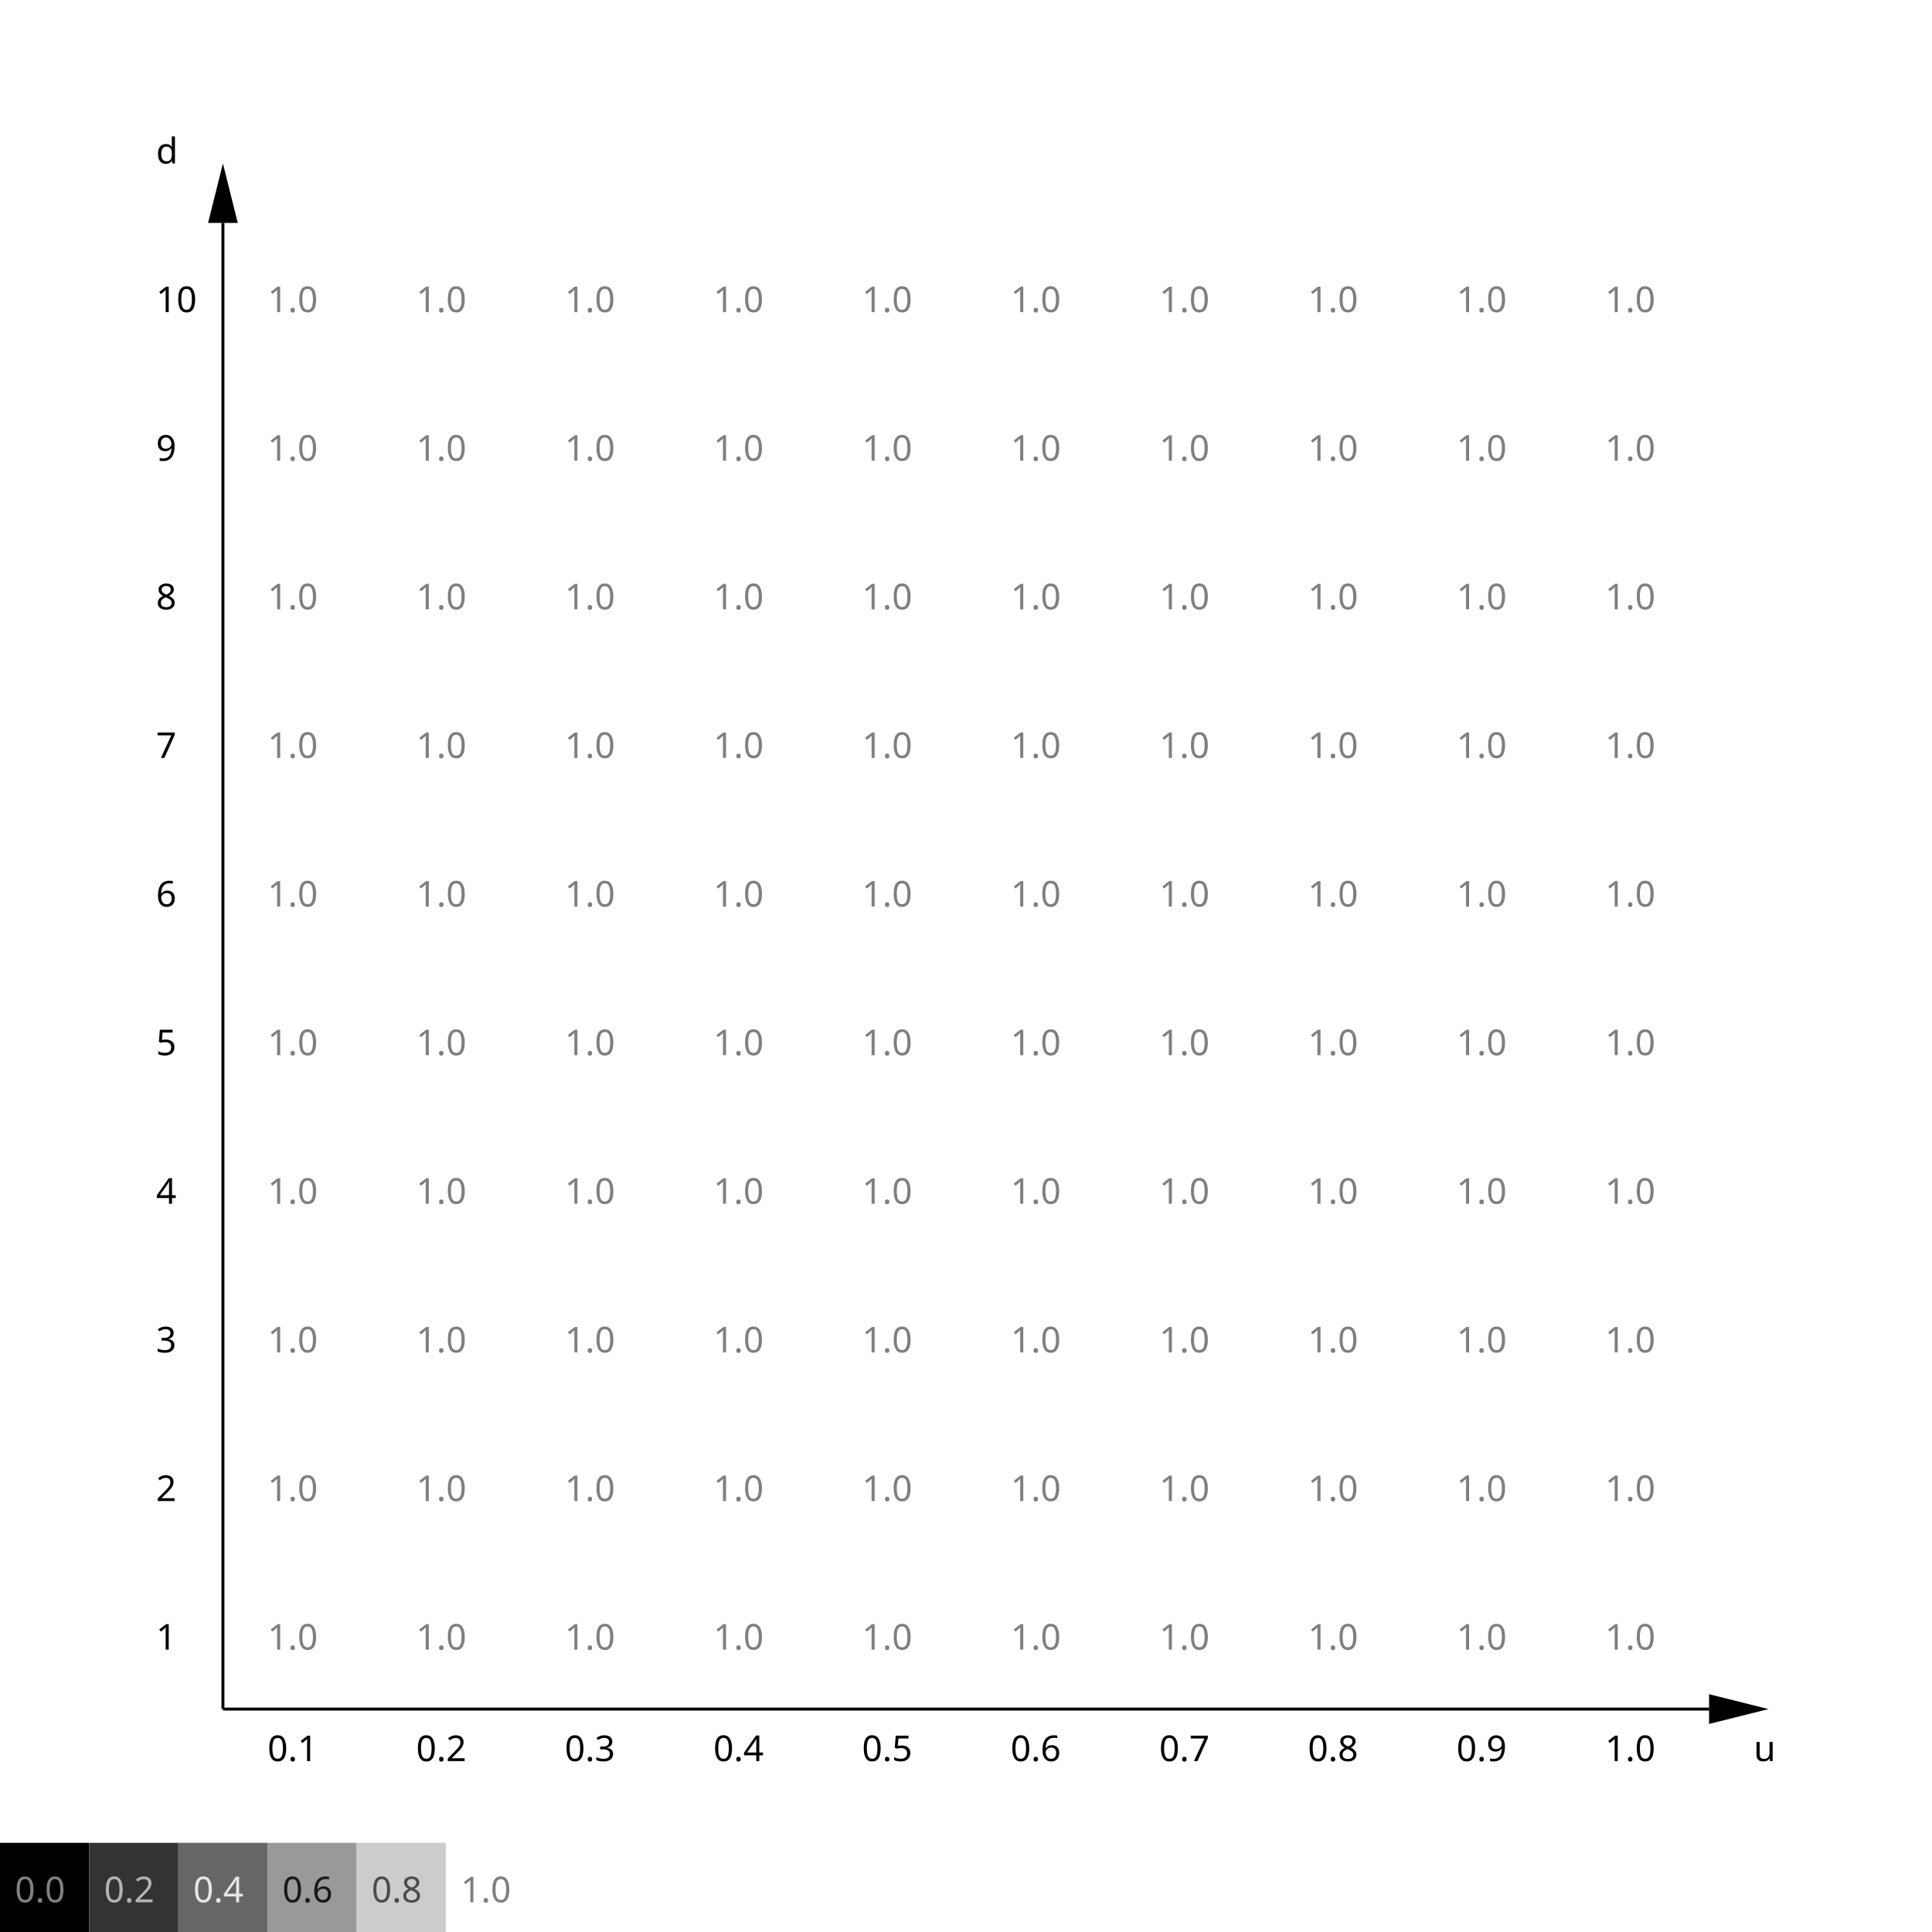
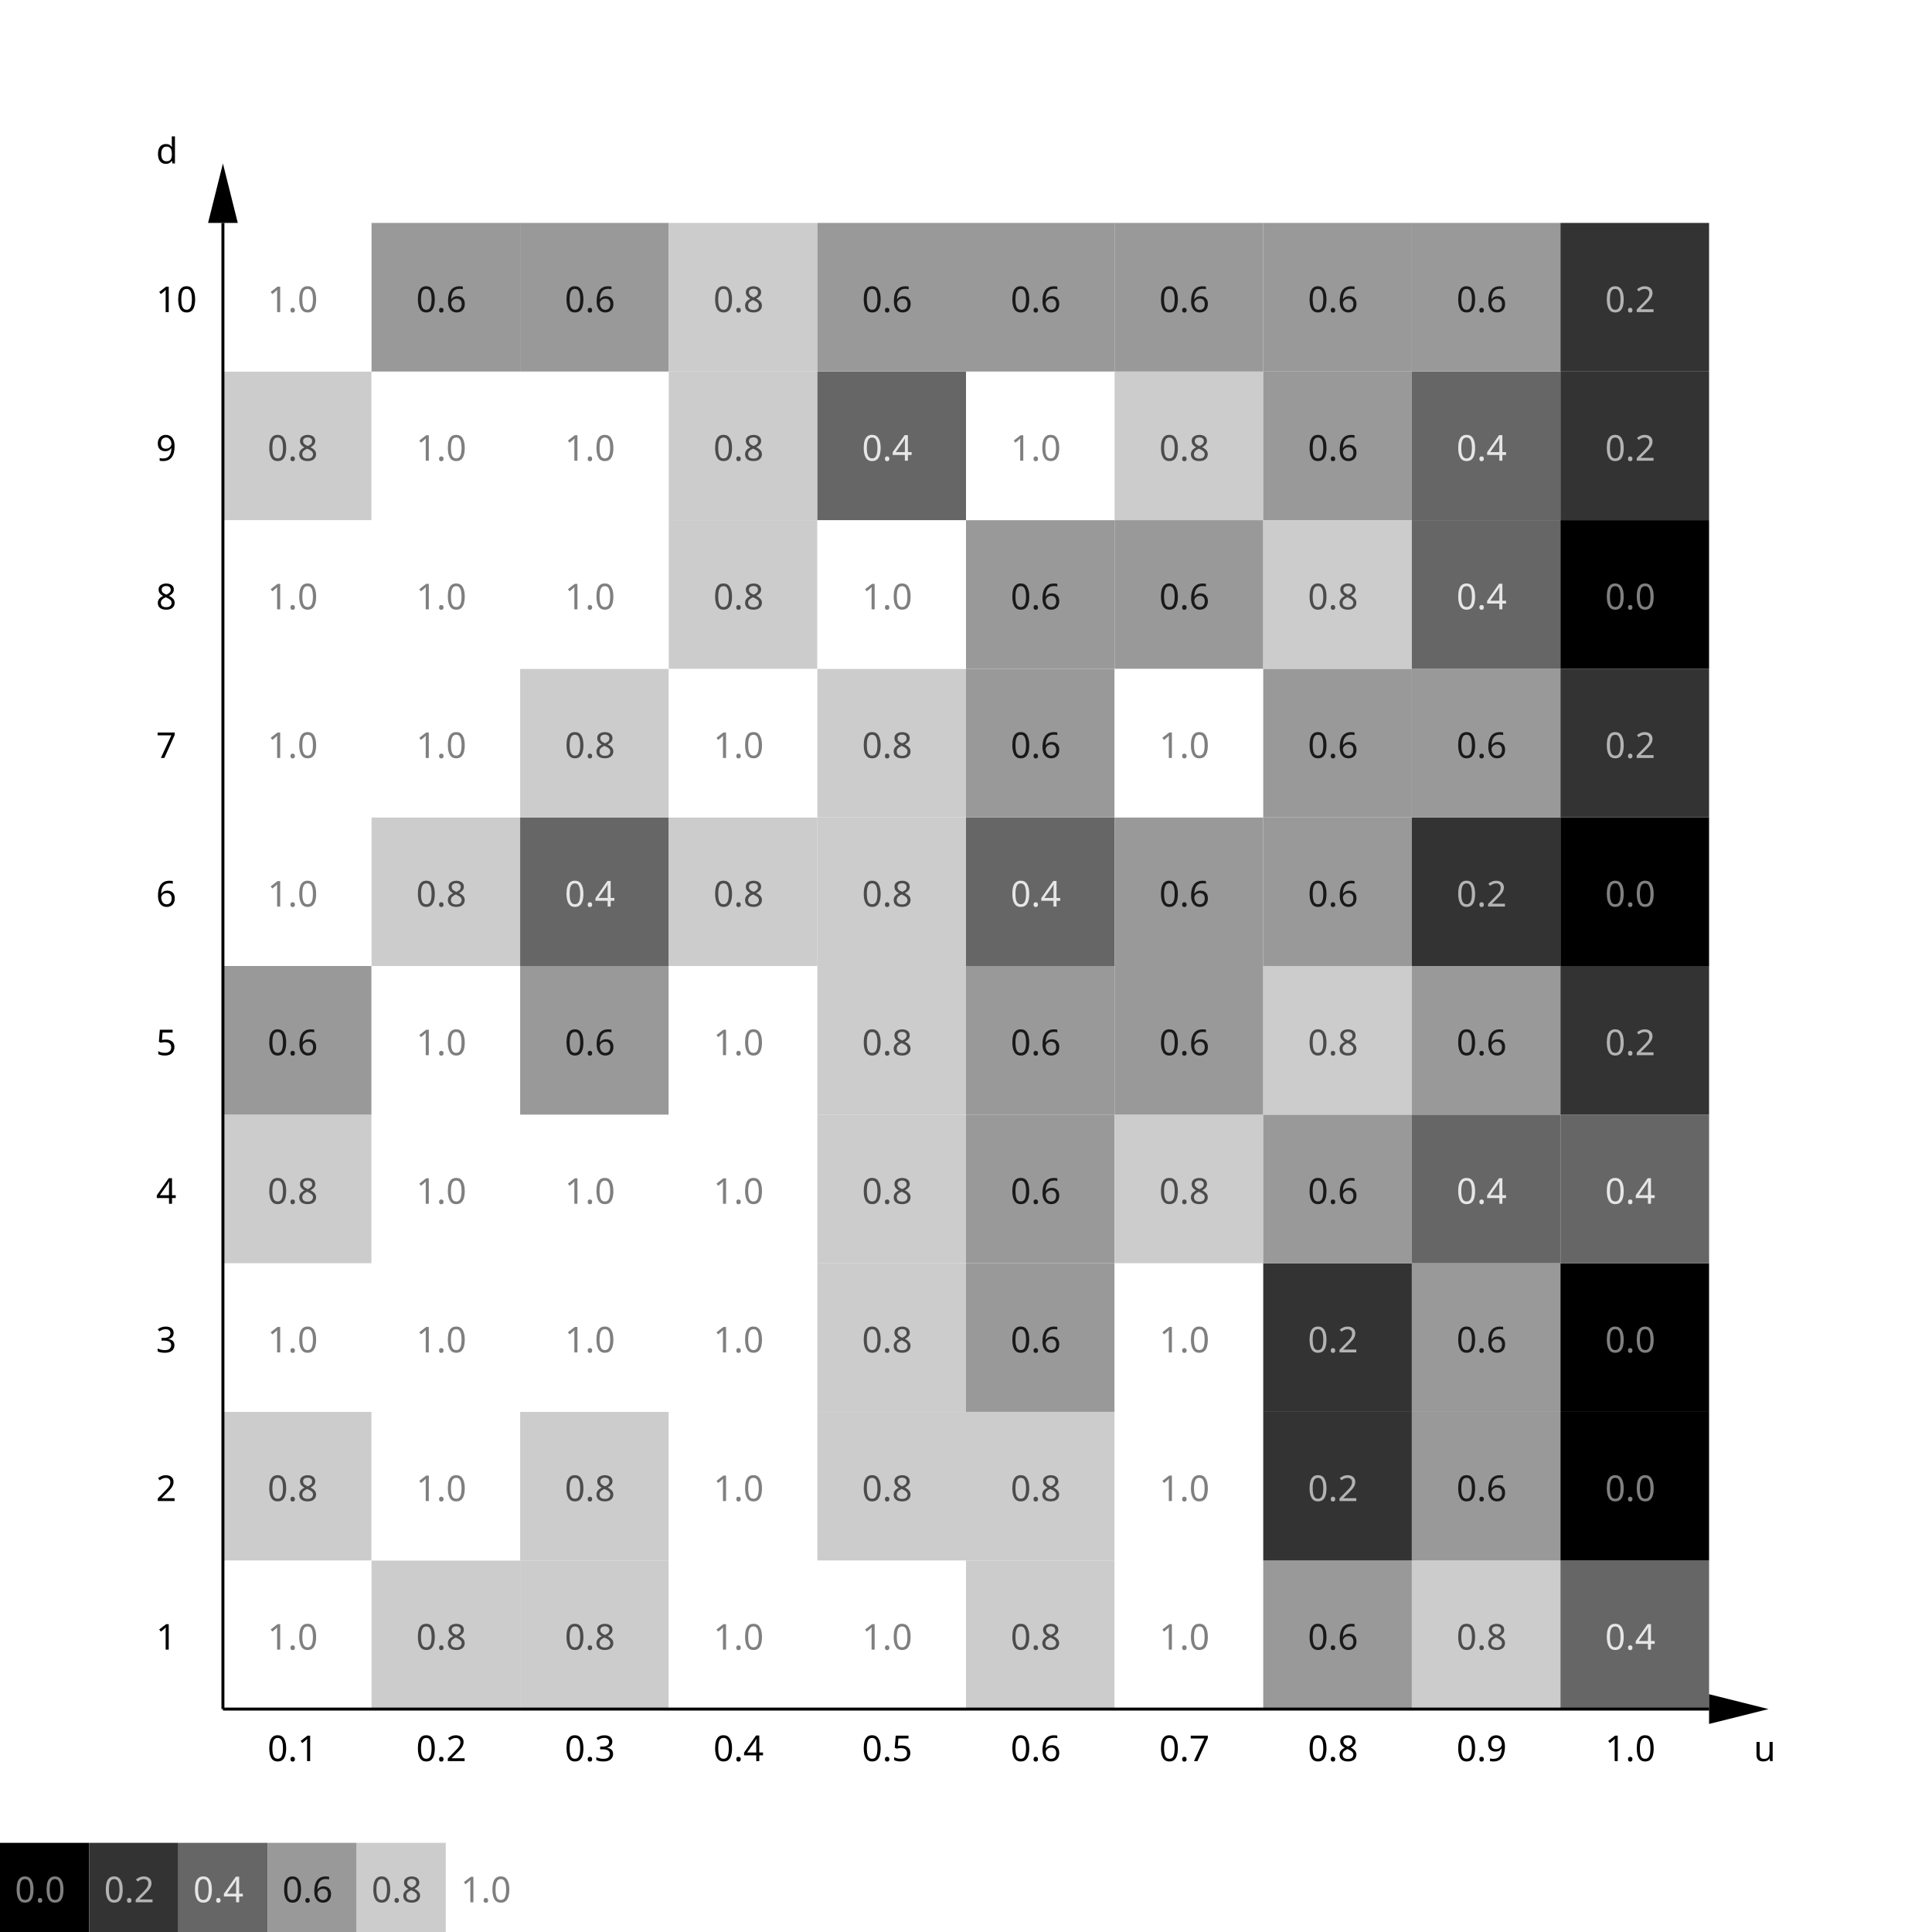
<svg xmlns="http://www.w3.org/2000/svg" width="650px" height="650px" version="1.1">
  <rect x="75" y="525" width="50" height="50" fill="rgb(255,255,255)" />
  <text x="90" y="555" fill="rgb(127,127,127)" font-size="12" font-family="Verdana">1.0</text>
-   <rect x="75" y="475" width="50" height="50" fill="rgb(255,255,255)" />
-   <text x="90" y="505" fill="rgb(127,127,127)" font-size="12" font-family="Verdana">1.0</text>
+   <rect x="75" y="475" width="50" height="50" fill="rgb(204,204,204)" />
+   <text x="90" y="505" fill="rgb(76,76,76)" font-size="12" font-family="Verdana">0.8</text>
  <rect x="75" y="425" width="50" height="50" fill="rgb(255,255,255)" />
  <text x="90" y="455" fill="rgb(127,127,127)" font-size="12" font-family="Verdana">1.0</text>
-   <rect x="75" y="375" width="50" height="50" fill="rgb(255,255,255)" />
-   <text x="90" y="405" fill="rgb(127,127,127)" font-size="12" font-family="Verdana">1.0</text>
-   <rect x="75" y="325" width="50" height="50" fill="rgb(255,255,255)" />
-   <text x="90" y="355" fill="rgb(127,127,127)" font-size="12" font-family="Verdana">1.0</text>
+   <rect x="75" y="375" width="50" height="50" fill="rgb(204,204,204)" />
+   <text x="90" y="405" fill="rgb(76,76,76)" font-size="12" font-family="Verdana">0.8</text>
+   <rect x="75" y="325" width="50" height="50" fill="rgb(153,153,153)" />
+   <text x="90" y="355" fill="rgb(25,25,25)" font-size="12" font-family="Verdana">0.6</text>
  <rect x="75" y="275" width="50" height="50" fill="rgb(255,255,255)" />
  <text x="90" y="305" fill="rgb(127,127,127)" font-size="12" font-family="Verdana">1.0</text>
  <rect x="75" y="225" width="50" height="50" fill="rgb(255,255,255)" />
  <text x="90" y="255" fill="rgb(127,127,127)" font-size="12" font-family="Verdana">1.0</text>
  <rect x="75" y="175" width="50" height="50" fill="rgb(255,255,255)" />
  <text x="90" y="205" fill="rgb(127,127,127)" font-size="12" font-family="Verdana">1.0</text>
-   <rect x="75" y="125" width="50" height="50" fill="rgb(255,255,255)" />
-   <text x="90" y="155" fill="rgb(127,127,127)" font-size="12" font-family="Verdana">1.0</text>
+   <rect x="75" y="125" width="50" height="50" fill="rgb(204,204,204)" />
+   <text x="90" y="155" fill="rgb(76,76,76)" font-size="12" font-family="Verdana">0.8</text>
  <rect x="75" y="75" width="50" height="50" fill="rgb(255,255,255)" />
  <text x="90" y="105" fill="rgb(127,127,127)" font-size="12" font-family="Verdana">1.0</text>
-   <rect x="125" y="525" width="50" height="50" fill="rgb(255,255,255)" />
-   <text x="140" y="555" fill="rgb(127,127,127)" font-size="12" font-family="Verdana">1.0</text>
+   <rect x="125" y="525" width="50" height="50" fill="rgb(204,204,204)" />
+   <text x="140" y="555" fill="rgb(76,76,76)" font-size="12" font-family="Verdana">0.8</text>
  <rect x="125" y="475" width="50" height="50" fill="rgb(255,255,255)" />
  <text x="140" y="505" fill="rgb(127,127,127)" font-size="12" font-family="Verdana">1.0</text>
  <rect x="125" y="425" width="50" height="50" fill="rgb(255,255,255)" />
  <text x="140" y="455" fill="rgb(127,127,127)" font-size="12" font-family="Verdana">1.0</text>
  <rect x="125" y="375" width="50" height="50" fill="rgb(255,255,255)" />
  <text x="140" y="405" fill="rgb(127,127,127)" font-size="12" font-family="Verdana">1.0</text>
  <rect x="125" y="325" width="50" height="50" fill="rgb(255,255,255)" />
  <text x="140" y="355" fill="rgb(127,127,127)" font-size="12" font-family="Verdana">1.0</text>
-   <rect x="125" y="275" width="50" height="50" fill="rgb(255,255,255)" />
-   <text x="140" y="305" fill="rgb(127,127,127)" font-size="12" font-family="Verdana">1.0</text>
+   <rect x="125" y="275" width="50" height="50" fill="rgb(204,204,204)" />
+   <text x="140" y="305" fill="rgb(76,76,76)" font-size="12" font-family="Verdana">0.8</text>
  <rect x="125" y="225" width="50" height="50" fill="rgb(255,255,255)" />
  <text x="140" y="255" fill="rgb(127,127,127)" font-size="12" font-family="Verdana">1.0</text>
  <rect x="125" y="175" width="50" height="50" fill="rgb(255,255,255)" />
  <text x="140" y="205" fill="rgb(127,127,127)" font-size="12" font-family="Verdana">1.0</text>
  <rect x="125" y="125" width="50" height="50" fill="rgb(255,255,255)" />
  <text x="140" y="155" fill="rgb(127,127,127)" font-size="12" font-family="Verdana">1.0</text>
-   <rect x="125" y="75" width="50" height="50" fill="rgb(255,255,255)" />
-   <text x="140" y="105" fill="rgb(127,127,127)" font-size="12" font-family="Verdana">1.0</text>
-   <rect x="175" y="525" width="50" height="50" fill="rgb(255,255,255)" />
-   <text x="190" y="555" fill="rgb(127,127,127)" font-size="12" font-family="Verdana">1.0</text>
-   <rect x="175" y="475" width="50" height="50" fill="rgb(255,255,255)" />
-   <text x="190" y="505" fill="rgb(127,127,127)" font-size="12" font-family="Verdana">1.0</text>
+   <rect x="125" y="75" width="50" height="50" fill="rgb(153,153,153)" />
+   <text x="140" y="105" fill="rgb(25,25,25)" font-size="12" font-family="Verdana">0.6</text>
+   <rect x="175" y="525" width="50" height="50" fill="rgb(204,204,204)" />
+   <text x="190" y="555" fill="rgb(76,76,76)" font-size="12" font-family="Verdana">0.8</text>
+   <rect x="175" y="475" width="50" height="50" fill="rgb(204,204,204)" />
+   <text x="190" y="505" fill="rgb(76,76,76)" font-size="12" font-family="Verdana">0.8</text>
  <rect x="175" y="425" width="50" height="50" fill="rgb(255,255,255)" />
  <text x="190" y="455" fill="rgb(127,127,127)" font-size="12" font-family="Verdana">1.0</text>
  <rect x="175" y="375" width="50" height="50" fill="rgb(255,255,255)" />
  <text x="190" y="405" fill="rgb(127,127,127)" font-size="12" font-family="Verdana">1.0</text>
-   <rect x="175" y="325" width="50" height="50" fill="rgb(255,255,255)" />
-   <text x="190" y="355" fill="rgb(127,127,127)" font-size="12" font-family="Verdana">1.0</text>
-   <rect x="175" y="275" width="50" height="50" fill="rgb(255,255,255)" />
-   <text x="190" y="305" fill="rgb(127,127,127)" font-size="12" font-family="Verdana">1.0</text>
-   <rect x="175" y="225" width="50" height="50" fill="rgb(255,255,255)" />
-   <text x="190" y="255" fill="rgb(127,127,127)" font-size="12" font-family="Verdana">1.0</text>
+   <rect x="175" y="325" width="50" height="50" fill="rgb(153,153,153)" />
+   <text x="190" y="355" fill="rgb(25,25,25)" font-size="12" font-family="Verdana">0.6</text>
+   <rect x="175" y="275" width="50" height="50" fill="rgb(102,102,102)" />
+   <text x="190" y="305" fill="rgb(230,230,230)" font-size="12" font-family="Verdana">0.4</text>
+   <rect x="175" y="225" width="50" height="50" fill="rgb(204,204,204)" />
+   <text x="190" y="255" fill="rgb(76,76,76)" font-size="12" font-family="Verdana">0.8</text>
  <rect x="175" y="175" width="50" height="50" fill="rgb(255,255,255)" />
  <text x="190" y="205" fill="rgb(127,127,127)" font-size="12" font-family="Verdana">1.0</text>
  <rect x="175" y="125" width="50" height="50" fill="rgb(255,255,255)" />
  <text x="190" y="155" fill="rgb(127,127,127)" font-size="12" font-family="Verdana">1.0</text>
-   <rect x="175" y="75" width="50" height="50" fill="rgb(255,255,255)" />
-   <text x="190" y="105" fill="rgb(127,127,127)" font-size="12" font-family="Verdana">1.0</text>
+   <rect x="175" y="75" width="50" height="50" fill="rgb(153,153,153)" />
+   <text x="190" y="105" fill="rgb(25,25,25)" font-size="12" font-family="Verdana">0.6</text>
  <rect x="225" y="525" width="50" height="50" fill="rgb(255,255,255)" />
  <text x="240" y="555" fill="rgb(127,127,127)" font-size="12" font-family="Verdana">1.0</text>
  <rect x="225" y="475" width="50" height="50" fill="rgb(255,255,255)" />
  <text x="240" y="505" fill="rgb(127,127,127)" font-size="12" font-family="Verdana">1.0</text>
  <rect x="225" y="425" width="50" height="50" fill="rgb(255,255,255)" />
  <text x="240" y="455" fill="rgb(127,127,127)" font-size="12" font-family="Verdana">1.0</text>
  <rect x="225" y="375" width="50" height="50" fill="rgb(255,255,255)" />
  <text x="240" y="405" fill="rgb(127,127,127)" font-size="12" font-family="Verdana">1.0</text>
  <rect x="225" y="325" width="50" height="50" fill="rgb(255,255,255)" />
  <text x="240" y="355" fill="rgb(127,127,127)" font-size="12" font-family="Verdana">1.0</text>
-   <rect x="225" y="275" width="50" height="50" fill="rgb(255,255,255)" />
-   <text x="240" y="305" fill="rgb(127,127,127)" font-size="12" font-family="Verdana">1.0</text>
+   <rect x="225" y="275" width="50" height="50" fill="rgb(204,204,204)" />
+   <text x="240" y="305" fill="rgb(76,76,76)" font-size="12" font-family="Verdana">0.8</text>
  <rect x="225" y="225" width="50" height="50" fill="rgb(255,255,255)" />
  <text x="240" y="255" fill="rgb(127,127,127)" font-size="12" font-family="Verdana">1.0</text>
-   <rect x="225" y="175" width="50" height="50" fill="rgb(255,255,255)" />
-   <text x="240" y="205" fill="rgb(127,127,127)" font-size="12" font-family="Verdana">1.0</text>
-   <rect x="225" y="125" width="50" height="50" fill="rgb(255,255,255)" />
-   <text x="240" y="155" fill="rgb(127,127,127)" font-size="12" font-family="Verdana">1.0</text>
-   <rect x="225" y="75" width="50" height="50" fill="rgb(255,255,255)" />
-   <text x="240" y="105" fill="rgb(127,127,127)" font-size="12" font-family="Verdana">1.0</text>
+   <rect x="225" y="175" width="50" height="50" fill="rgb(204,204,204)" />
+   <text x="240" y="205" fill="rgb(76,76,76)" font-size="12" font-family="Verdana">0.8</text>
+   <rect x="225" y="125" width="50" height="50" fill="rgb(204,204,204)" />
+   <text x="240" y="155" fill="rgb(76,76,76)" font-size="12" font-family="Verdana">0.8</text>
+   <rect x="225" y="75" width="50" height="50" fill="rgb(204,204,204)" />
+   <text x="240" y="105" fill="rgb(76,76,76)" font-size="12" font-family="Verdana">0.8</text>
  <rect x="275" y="525" width="50" height="50" fill="rgb(255,255,255)" />
  <text x="290" y="555" fill="rgb(127,127,127)" font-size="12" font-family="Verdana">1.0</text>
-   <rect x="275" y="475" width="50" height="50" fill="rgb(255,255,255)" />
-   <text x="290" y="505" fill="rgb(127,127,127)" font-size="12" font-family="Verdana">1.0</text>
-   <rect x="275" y="425" width="50" height="50" fill="rgb(255,255,255)" />
-   <text x="290" y="455" fill="rgb(127,127,127)" font-size="12" font-family="Verdana">1.0</text>
-   <rect x="275" y="375" width="50" height="50" fill="rgb(255,255,255)" />
-   <text x="290" y="405" fill="rgb(127,127,127)" font-size="12" font-family="Verdana">1.0</text>
-   <rect x="275" y="325" width="50" height="50" fill="rgb(255,255,255)" />
-   <text x="290" y="355" fill="rgb(127,127,127)" font-size="12" font-family="Verdana">1.0</text>
-   <rect x="275" y="275" width="50" height="50" fill="rgb(255,255,255)" />
-   <text x="290" y="305" fill="rgb(127,127,127)" font-size="12" font-family="Verdana">1.0</text>
-   <rect x="275" y="225" width="50" height="50" fill="rgb(255,255,255)" />
-   <text x="290" y="255" fill="rgb(127,127,127)" font-size="12" font-family="Verdana">1.0</text>
+   <rect x="275" y="475" width="50" height="50" fill="rgb(204,204,204)" />
+   <text x="290" y="505" fill="rgb(76,76,76)" font-size="12" font-family="Verdana">0.8</text>
+   <rect x="275" y="425" width="50" height="50" fill="rgb(204,204,204)" />
+   <text x="290" y="455" fill="rgb(76,76,76)" font-size="12" font-family="Verdana">0.8</text>
+   <rect x="275" y="375" width="50" height="50" fill="rgb(204,204,204)" />
+   <text x="290" y="405" fill="rgb(76,76,76)" font-size="12" font-family="Verdana">0.8</text>
+   <rect x="275" y="325" width="50" height="50" fill="rgb(204,204,204)" />
+   <text x="290" y="355" fill="rgb(76,76,76)" font-size="12" font-family="Verdana">0.8</text>
+   <rect x="275" y="275" width="50" height="50" fill="rgb(204,204,204)" />
+   <text x="290" y="305" fill="rgb(76,76,76)" font-size="12" font-family="Verdana">0.8</text>
+   <rect x="275" y="225" width="50" height="50" fill="rgb(204,204,204)" />
+   <text x="290" y="255" fill="rgb(76,76,76)" font-size="12" font-family="Verdana">0.8</text>
  <rect x="275" y="175" width="50" height="50" fill="rgb(255,255,255)" />
  <text x="290" y="205" fill="rgb(127,127,127)" font-size="12" font-family="Verdana">1.0</text>
-   <rect x="275" y="125" width="50" height="50" fill="rgb(255,255,255)" />
-   <text x="290" y="155" fill="rgb(127,127,127)" font-size="12" font-family="Verdana">1.0</text>
-   <rect x="275" y="75" width="50" height="50" fill="rgb(255,255,255)" />
-   <text x="290" y="105" fill="rgb(127,127,127)" font-size="12" font-family="Verdana">1.0</text>
-   <rect x="325" y="525" width="50" height="50" fill="rgb(255,255,255)" />
-   <text x="340" y="555" fill="rgb(127,127,127)" font-size="12" font-family="Verdana">1.0</text>
-   <rect x="325" y="475" width="50" height="50" fill="rgb(255,255,255)" />
-   <text x="340" y="505" fill="rgb(127,127,127)" font-size="12" font-family="Verdana">1.0</text>
-   <rect x="325" y="425" width="50" height="50" fill="rgb(255,255,255)" />
-   <text x="340" y="455" fill="rgb(127,127,127)" font-size="12" font-family="Verdana">1.0</text>
-   <rect x="325" y="375" width="50" height="50" fill="rgb(255,255,255)" />
-   <text x="340" y="405" fill="rgb(127,127,127)" font-size="12" font-family="Verdana">1.0</text>
-   <rect x="325" y="325" width="50" height="50" fill="rgb(255,255,255)" />
-   <text x="340" y="355" fill="rgb(127,127,127)" font-size="12" font-family="Verdana">1.0</text>
-   <rect x="325" y="275" width="50" height="50" fill="rgb(255,255,255)" />
-   <text x="340" y="305" fill="rgb(127,127,127)" font-size="12" font-family="Verdana">1.0</text>
-   <rect x="325" y="225" width="50" height="50" fill="rgb(255,255,255)" />
-   <text x="340" y="255" fill="rgb(127,127,127)" font-size="12" font-family="Verdana">1.0</text>
-   <rect x="325" y="175" width="50" height="50" fill="rgb(255,255,255)" />
-   <text x="340" y="205" fill="rgb(127,127,127)" font-size="12" font-family="Verdana">1.0</text>
+   <rect x="275" y="125" width="50" height="50" fill="rgb(102,102,102)" />
+   <text x="290" y="155" fill="rgb(230,230,230)" font-size="12" font-family="Verdana">0.4</text>
+   <rect x="275" y="75" width="50" height="50" fill="rgb(153,153,153)" />
+   <text x="290" y="105" fill="rgb(25,25,25)" font-size="12" font-family="Verdana">0.6</text>
+   <rect x="325" y="525" width="50" height="50" fill="rgb(204,204,204)" />
+   <text x="340" y="555" fill="rgb(76,76,76)" font-size="12" font-family="Verdana">0.8</text>
+   <rect x="325" y="475" width="50" height="50" fill="rgb(204,204,204)" />
+   <text x="340" y="505" fill="rgb(76,76,76)" font-size="12" font-family="Verdana">0.8</text>
+   <rect x="325" y="425" width="50" height="50" fill="rgb(153,153,153)" />
+   <text x="340" y="455" fill="rgb(25,25,25)" font-size="12" font-family="Verdana">0.6</text>
+   <rect x="325" y="375" width="50" height="50" fill="rgb(153,153,153)" />
+   <text x="340" y="405" fill="rgb(25,25,25)" font-size="12" font-family="Verdana">0.6</text>
+   <rect x="325" y="325" width="50" height="50" fill="rgb(153,153,153)" />
+   <text x="340" y="355" fill="rgb(25,25,25)" font-size="12" font-family="Verdana">0.6</text>
+   <rect x="325" y="275" width="50" height="50" fill="rgb(102,102,102)" />
+   <text x="340" y="305" fill="rgb(230,230,230)" font-size="12" font-family="Verdana">0.4</text>
+   <rect x="325" y="225" width="50" height="50" fill="rgb(153,153,153)" />
+   <text x="340" y="255" fill="rgb(25,25,25)" font-size="12" font-family="Verdana">0.6</text>
+   <rect x="325" y="175" width="50" height="50" fill="rgb(153,153,153)" />
+   <text x="340" y="205" fill="rgb(25,25,25)" font-size="12" font-family="Verdana">0.6</text>
  <rect x="325" y="125" width="50" height="50" fill="rgb(255,255,255)" />
  <text x="340" y="155" fill="rgb(127,127,127)" font-size="12" font-family="Verdana">1.0</text>
-   <rect x="325" y="75" width="50" height="50" fill="rgb(255,255,255)" />
-   <text x="340" y="105" fill="rgb(127,127,127)" font-size="12" font-family="Verdana">1.0</text>
+   <rect x="325" y="75" width="50" height="50" fill="rgb(153,153,153)" />
+   <text x="340" y="105" fill="rgb(25,25,25)" font-size="12" font-family="Verdana">0.6</text>
  <rect x="375" y="525" width="50" height="50" fill="rgb(255,255,255)" />
  <text x="390" y="555" fill="rgb(127,127,127)" font-size="12" font-family="Verdana">1.0</text>
  <rect x="375" y="475" width="50" height="50" fill="rgb(255,255,255)" />
  <text x="390" y="505" fill="rgb(127,127,127)" font-size="12" font-family="Verdana">1.0</text>
  <rect x="375" y="425" width="50" height="50" fill="rgb(255,255,255)" />
  <text x="390" y="455" fill="rgb(127,127,127)" font-size="12" font-family="Verdana">1.0</text>
-   <rect x="375" y="375" width="50" height="50" fill="rgb(255,255,255)" />
-   <text x="390" y="405" fill="rgb(127,127,127)" font-size="12" font-family="Verdana">1.0</text>
-   <rect x="375" y="325" width="50" height="50" fill="rgb(255,255,255)" />
-   <text x="390" y="355" fill="rgb(127,127,127)" font-size="12" font-family="Verdana">1.0</text>
-   <rect x="375" y="275" width="50" height="50" fill="rgb(255,255,255)" />
-   <text x="390" y="305" fill="rgb(127,127,127)" font-size="12" font-family="Verdana">1.0</text>
+   <rect x="375" y="375" width="50" height="50" fill="rgb(204,204,204)" />
+   <text x="390" y="405" fill="rgb(76,76,76)" font-size="12" font-family="Verdana">0.8</text>
+   <rect x="375" y="325" width="50" height="50" fill="rgb(153,153,153)" />
+   <text x="390" y="355" fill="rgb(25,25,25)" font-size="12" font-family="Verdana">0.6</text>
+   <rect x="375" y="275" width="50" height="50" fill="rgb(153,153,153)" />
+   <text x="390" y="305" fill="rgb(25,25,25)" font-size="12" font-family="Verdana">0.6</text>
  <rect x="375" y="225" width="50" height="50" fill="rgb(255,255,255)" />
  <text x="390" y="255" fill="rgb(127,127,127)" font-size="12" font-family="Verdana">1.0</text>
-   <rect x="375" y="175" width="50" height="50" fill="rgb(255,255,255)" />
-   <text x="390" y="205" fill="rgb(127,127,127)" font-size="12" font-family="Verdana">1.0</text>
-   <rect x="375" y="125" width="50" height="50" fill="rgb(255,255,255)" />
-   <text x="390" y="155" fill="rgb(127,127,127)" font-size="12" font-family="Verdana">1.0</text>
-   <rect x="375" y="75" width="50" height="50" fill="rgb(255,255,255)" />
-   <text x="390" y="105" fill="rgb(127,127,127)" font-size="12" font-family="Verdana">1.0</text>
-   <rect x="425" y="525" width="50" height="50" fill="rgb(255,255,255)" />
-   <text x="440" y="555" fill="rgb(127,127,127)" font-size="12" font-family="Verdana">1.0</text>
-   <rect x="425" y="475" width="50" height="50" fill="rgb(255,255,255)" />
-   <text x="440" y="505" fill="rgb(127,127,127)" font-size="12" font-family="Verdana">1.0</text>
-   <rect x="425" y="425" width="50" height="50" fill="rgb(255,255,255)" />
-   <text x="440" y="455" fill="rgb(127,127,127)" font-size="12" font-family="Verdana">1.0</text>
-   <rect x="425" y="375" width="50" height="50" fill="rgb(255,255,255)" />
-   <text x="440" y="405" fill="rgb(127,127,127)" font-size="12" font-family="Verdana">1.0</text>
-   <rect x="425" y="325" width="50" height="50" fill="rgb(255,255,255)" />
-   <text x="440" y="355" fill="rgb(127,127,127)" font-size="12" font-family="Verdana">1.0</text>
-   <rect x="425" y="275" width="50" height="50" fill="rgb(255,255,255)" />
-   <text x="440" y="305" fill="rgb(127,127,127)" font-size="12" font-family="Verdana">1.0</text>
-   <rect x="425" y="225" width="50" height="50" fill="rgb(255,255,255)" />
-   <text x="440" y="255" fill="rgb(127,127,127)" font-size="12" font-family="Verdana">1.0</text>
-   <rect x="425" y="175" width="50" height="50" fill="rgb(255,255,255)" />
-   <text x="440" y="205" fill="rgb(127,127,127)" font-size="12" font-family="Verdana">1.0</text>
-   <rect x="425" y="125" width="50" height="50" fill="rgb(255,255,255)" />
-   <text x="440" y="155" fill="rgb(127,127,127)" font-size="12" font-family="Verdana">1.0</text>
-   <rect x="425" y="75" width="50" height="50" fill="rgb(255,255,255)" />
-   <text x="440" y="105" fill="rgb(127,127,127)" font-size="12" font-family="Verdana">1.0</text>
-   <rect x="475" y="525" width="50" height="50" fill="rgb(255,255,255)" />
-   <text x="490" y="555" fill="rgb(127,127,127)" font-size="12" font-family="Verdana">1.0</text>
-   <rect x="475" y="475" width="50" height="50" fill="rgb(255,255,255)" />
-   <text x="490" y="505" fill="rgb(127,127,127)" font-size="12" font-family="Verdana">1.0</text>
-   <rect x="475" y="425" width="50" height="50" fill="rgb(255,255,255)" />
-   <text x="490" y="455" fill="rgb(127,127,127)" font-size="12" font-family="Verdana">1.0</text>
-   <rect x="475" y="375" width="50" height="50" fill="rgb(255,255,255)" />
-   <text x="490" y="405" fill="rgb(127,127,127)" font-size="12" font-family="Verdana">1.0</text>
-   <rect x="475" y="325" width="50" height="50" fill="rgb(255,255,255)" />
-   <text x="490" y="355" fill="rgb(127,127,127)" font-size="12" font-family="Verdana">1.0</text>
-   <rect x="475" y="275" width="50" height="50" fill="rgb(255,255,255)" />
-   <text x="490" y="305" fill="rgb(127,127,127)" font-size="12" font-family="Verdana">1.0</text>
-   <rect x="475" y="225" width="50" height="50" fill="rgb(255,255,255)" />
-   <text x="490" y="255" fill="rgb(127,127,127)" font-size="12" font-family="Verdana">1.0</text>
-   <rect x="475" y="175" width="50" height="50" fill="rgb(255,255,255)" />
-   <text x="490" y="205" fill="rgb(127,127,127)" font-size="12" font-family="Verdana">1.0</text>
-   <rect x="475" y="125" width="50" height="50" fill="rgb(255,255,255)" />
-   <text x="490" y="155" fill="rgb(127,127,127)" font-size="12" font-family="Verdana">1.0</text>
-   <rect x="475" y="75" width="50" height="50" fill="rgb(255,255,255)" />
-   <text x="490" y="105" fill="rgb(127,127,127)" font-size="12" font-family="Verdana">1.0</text>
-   <rect x="525" y="525" width="50" height="50" fill="rgb(255,255,255)" />
-   <text x="540" y="555" fill="rgb(127,127,127)" font-size="12" font-family="Verdana">1.0</text>
-   <rect x="525" y="475" width="50" height="50" fill="rgb(255,255,255)" />
-   <text x="540" y="505" fill="rgb(127,127,127)" font-size="12" font-family="Verdana">1.0</text>
-   <rect x="525" y="425" width="50" height="50" fill="rgb(255,255,255)" />
-   <text x="540" y="455" fill="rgb(127,127,127)" font-size="12" font-family="Verdana">1.0</text>
-   <rect x="525" y="375" width="50" height="50" fill="rgb(255,255,255)" />
-   <text x="540" y="405" fill="rgb(127,127,127)" font-size="12" font-family="Verdana">1.0</text>
-   <rect x="525" y="325" width="50" height="50" fill="rgb(255,255,255)" />
-   <text x="540" y="355" fill="rgb(127,127,127)" font-size="12" font-family="Verdana">1.0</text>
-   <rect x="525" y="275" width="50" height="50" fill="rgb(255,255,255)" />
-   <text x="540" y="305" fill="rgb(127,127,127)" font-size="12" font-family="Verdana">1.0</text>
-   <rect x="525" y="225" width="50" height="50" fill="rgb(255,255,255)" />
-   <text x="540" y="255" fill="rgb(127,127,127)" font-size="12" font-family="Verdana">1.0</text>
-   <rect x="525" y="175" width="50" height="50" fill="rgb(255,255,255)" />
-   <text x="540" y="205" fill="rgb(127,127,127)" font-size="12" font-family="Verdana">1.0</text>
-   <rect x="525" y="125" width="50" height="50" fill="rgb(255,255,255)" />
-   <text x="540" y="155" fill="rgb(127,127,127)" font-size="12" font-family="Verdana">1.0</text>
-   <rect x="525" y="75" width="50" height="50" fill="rgb(255,255,255)" />
-   <text x="540" y="105" fill="rgb(127,127,127)" font-size="12" font-family="Verdana">1.0</text>
+   <rect x="375" y="175" width="50" height="50" fill="rgb(153,153,153)" />
+   <text x="390" y="205" fill="rgb(25,25,25)" font-size="12" font-family="Verdana">0.6</text>
+   <rect x="375" y="125" width="50" height="50" fill="rgb(204,204,204)" />
+   <text x="390" y="155" fill="rgb(76,76,76)" font-size="12" font-family="Verdana">0.8</text>
+   <rect x="375" y="75" width="50" height="50" fill="rgb(153,153,153)" />
+   <text x="390" y="105" fill="rgb(25,25,25)" font-size="12" font-family="Verdana">0.6</text>
+   <rect x="425" y="525" width="50" height="50" fill="rgb(153,153,153)" />
+   <text x="440" y="555" fill="rgb(25,25,25)" font-size="12" font-family="Verdana">0.6</text>
+   <rect x="425" y="475" width="50" height="50" fill="rgb(51,51,51)" />
+   <text x="440" y="505" fill="rgb(179,179,179)" font-size="12" font-family="Verdana">0.2</text>
+   <rect x="425" y="425" width="50" height="50" fill="rgb(51,51,51)" />
+   <text x="440" y="455" fill="rgb(179,179,179)" font-size="12" font-family="Verdana">0.2</text>
+   <rect x="425" y="375" width="50" height="50" fill="rgb(153,153,153)" />
+   <text x="440" y="405" fill="rgb(25,25,25)" font-size="12" font-family="Verdana">0.6</text>
+   <rect x="425" y="325" width="50" height="50" fill="rgb(204,204,204)" />
+   <text x="440" y="355" fill="rgb(76,76,76)" font-size="12" font-family="Verdana">0.8</text>
+   <rect x="425" y="275" width="50" height="50" fill="rgb(153,153,153)" />
+   <text x="440" y="305" fill="rgb(25,25,25)" font-size="12" font-family="Verdana">0.6</text>
+   <rect x="425" y="225" width="50" height="50" fill="rgb(153,153,153)" />
+   <text x="440" y="255" fill="rgb(25,25,25)" font-size="12" font-family="Verdana">0.6</text>
+   <rect x="425" y="175" width="50" height="50" fill="rgb(204,204,204)" />
+   <text x="440" y="205" fill="rgb(76,76,76)" font-size="12" font-family="Verdana">0.8</text>
+   <rect x="425" y="125" width="50" height="50" fill="rgb(153,153,153)" />
+   <text x="440" y="155" fill="rgb(25,25,25)" font-size="12" font-family="Verdana">0.6</text>
+   <rect x="425" y="75" width="50" height="50" fill="rgb(153,153,153)" />
+   <text x="440" y="105" fill="rgb(25,25,25)" font-size="12" font-family="Verdana">0.6</text>
+   <rect x="475" y="525" width="50" height="50" fill="rgb(204,204,204)" />
+   <text x="490" y="555" fill="rgb(76,76,76)" font-size="12" font-family="Verdana">0.8</text>
+   <rect x="475" y="475" width="50" height="50" fill="rgb(153,153,153)" />
+   <text x="490" y="505" fill="rgb(25,25,25)" font-size="12" font-family="Verdana">0.6</text>
+   <rect x="475" y="425" width="50" height="50" fill="rgb(153,153,153)" />
+   <text x="490" y="455" fill="rgb(25,25,25)" font-size="12" font-family="Verdana">0.6</text>
+   <rect x="475" y="375" width="50" height="50" fill="rgb(102,102,102)" />
+   <text x="490" y="405" fill="rgb(230,230,230)" font-size="12" font-family="Verdana">0.4</text>
+   <rect x="475" y="325" width="50" height="50" fill="rgb(153,153,153)" />
+   <text x="490" y="355" fill="rgb(25,25,25)" font-size="12" font-family="Verdana">0.6</text>
+   <rect x="475" y="275" width="50" height="50" fill="rgb(51,51,51)" />
+   <text x="490" y="305" fill="rgb(179,179,179)" font-size="12" font-family="Verdana">0.2</text>
+   <rect x="475" y="225" width="50" height="50" fill="rgb(153,153,153)" />
+   <text x="490" y="255" fill="rgb(25,25,25)" font-size="12" font-family="Verdana">0.6</text>
+   <rect x="475" y="175" width="50" height="50" fill="rgb(102,102,102)" />
+   <text x="490" y="205" fill="rgb(230,230,230)" font-size="12" font-family="Verdana">0.4</text>
+   <rect x="475" y="125" width="50" height="50" fill="rgb(102,102,102)" />
+   <text x="490" y="155" fill="rgb(230,230,230)" font-size="12" font-family="Verdana">0.4</text>
+   <rect x="475" y="75" width="50" height="50" fill="rgb(153,153,153)" />
+   <text x="490" y="105" fill="rgb(25,25,25)" font-size="12" font-family="Verdana">0.6</text>
+   <rect x="525" y="525" width="50" height="50" fill="rgb(102,102,102)" />
+   <text x="540" y="555" fill="rgb(230,230,230)" font-size="12" font-family="Verdana">0.4</text>
+   <rect x="525" y="475" width="50" height="50" fill="rgb(0,0,0)" />
+   <text x="540" y="505" fill="rgb(128,128,128)" font-size="12" font-family="Verdana">0.0</text>
+   <rect x="525" y="425" width="50" height="50" fill="rgb(0,0,0)" />
+   <text x="540" y="455" fill="rgb(128,128,128)" font-size="12" font-family="Verdana">0.0</text>
+   <rect x="525" y="375" width="50" height="50" fill="rgb(102,102,102)" />
+   <text x="540" y="405" fill="rgb(230,230,230)" font-size="12" font-family="Verdana">0.4</text>
+   <rect x="525" y="325" width="50" height="50" fill="rgb(51,51,51)" />
+   <text x="540" y="355" fill="rgb(179,179,179)" font-size="12" font-family="Verdana">0.2</text>
+   <rect x="525" y="275" width="50" height="50" fill="rgb(0,0,0)" />
+   <text x="540" y="305" fill="rgb(128,128,128)" font-size="12" font-family="Verdana">0.0</text>
+   <rect x="525" y="225" width="50" height="50" fill="rgb(51,51,51)" />
+   <text x="540" y="255" fill="rgb(179,179,179)" font-size="12" font-family="Verdana">0.2</text>
+   <rect x="525" y="175" width="50" height="50" fill="rgb(0,0,0)" />
+   <text x="540" y="205" fill="rgb(128,128,128)" font-size="12" font-family="Verdana">0.0</text>
+   <rect x="525" y="125" width="50" height="50" fill="rgb(51,51,51)" />
+   <text x="540" y="155" fill="rgb(179,179,179)" font-size="12" font-family="Verdana">0.2</text>
+   <rect x="525" y="75" width="50" height="50" fill="rgb(51,51,51)" />
+   <text x="540" y="105" fill="rgb(179,179,179)" font-size="12" font-family="Verdana">0.2</text>
  <rect x="0" y="620" width="30" height="30" fill="rgb(0,0,0)" />
  <text x="5" y="640" fill="rgb(128,128,128)" font-size="12" font-family="Verdana">0.0</text>
  <rect x="30" y="620" width="30" height="30" fill="rgb(51,51,51)" />
  <text x="35" y="640" fill="rgb(179,179,179)" font-size="12" font-family="Verdana">0.2</text>
  <rect x="60" y="620" width="30" height="30" fill="rgb(102,102,102)" />
  <text x="65" y="640" fill="rgb(230,230,230)" font-size="12" font-family="Verdana">0.4</text>
  <rect x="90" y="620" width="30" height="30" fill="rgb(153,153,153)" />
  <text x="95" y="640" fill="rgb(25,25,25)" font-size="12" font-family="Verdana">0.6</text>
  <rect x="120" y="620" width="30" height="30" fill="rgb(204,204,204)" />
  <text x="125" y="640" fill="rgb(76,76,76)" font-size="12" font-family="Verdana">0.8</text>
  <rect x="150" y="620" width="30" height="30" fill="rgb(255,255,255)" />
  <text x="155" y="640" fill="rgb(127,127,127)" font-size="12" font-family="Verdana">1.0</text>
  <line x1="75" y1="575" x2="575" y2="575" stroke-width="1" stroke="rgb(0,0,0)" />
  <line x1="75" y1="575" x2="75" y2="75" stroke-width="1" stroke="rgb(0,0,0)" />
  <polygon points="595,575 575,570 575,580 " fill="rgb(0,0,0)" />
  <polygon points="75,55 80,75 70,75 " fill="rgb(0,0,0)" />
  <text x="90" y="592.5" fill="rgb(0,0,0)" font-size="12" font-family="Verdana">0.1</text>
  <text x="140" y="592.5" fill="rgb(0,0,0)" font-size="12" font-family="Verdana">0.2</text>
  <text x="190" y="592.5" fill="rgb(0,0,0)" font-size="12" font-family="Verdana">0.3</text>
  <text x="240" y="592.5" fill="rgb(0,0,0)" font-size="12" font-family="Verdana">0.4</text>
  <text x="290" y="592.5" fill="rgb(0,0,0)" font-size="12" font-family="Verdana">0.5</text>
  <text x="340" y="592.5" fill="rgb(0,0,0)" font-size="12" font-family="Verdana">0.6</text>
  <text x="390" y="592.5" fill="rgb(0,0,0)" font-size="12" font-family="Verdana">0.7</text>
  <text x="440" y="592.5" fill="rgb(0,0,0)" font-size="12" font-family="Verdana">0.8</text>
  <text x="490" y="592.5" fill="rgb(0,0,0)" font-size="12" font-family="Verdana">0.9</text>
  <text x="540" y="592.5" fill="rgb(0,0,0)" font-size="12" font-family="Verdana">1.0</text>
  <text x="590" y="592.5" fill="rgb(0,0,0)" font-size="12" font-family="Verdana">u</text>
  <text x="52.5" y="555" fill="rgb(0,0,0)" font-size="12" font-family="Verdana">1</text>
  <text x="52.5" y="505" fill="rgb(0,0,0)" font-size="12" font-family="Verdana">2</text>
  <text x="52.5" y="455" fill="rgb(0,0,0)" font-size="12" font-family="Verdana">3</text>
  <text x="52.5" y="405" fill="rgb(0,0,0)" font-size="12" font-family="Verdana">4</text>
  <text x="52.5" y="355" fill="rgb(0,0,0)" font-size="12" font-family="Verdana">5</text>
  <text x="52.5" y="305" fill="rgb(0,0,0)" font-size="12" font-family="Verdana">6</text>
  <text x="52.5" y="255" fill="rgb(0,0,0)" font-size="12" font-family="Verdana">7</text>
  <text x="52.5" y="205" fill="rgb(0,0,0)" font-size="12" font-family="Verdana">8</text>
  <text x="52.5" y="155" fill="rgb(0,0,0)" font-size="12" font-family="Verdana">9</text>
  <text x="52.5" y="105" fill="rgb(0,0,0)" font-size="12" font-family="Verdana">10</text>
  <text x="52.5" y="55" fill="rgb(0,0,0)" font-size="12" font-family="Verdana">d</text>
</svg>
